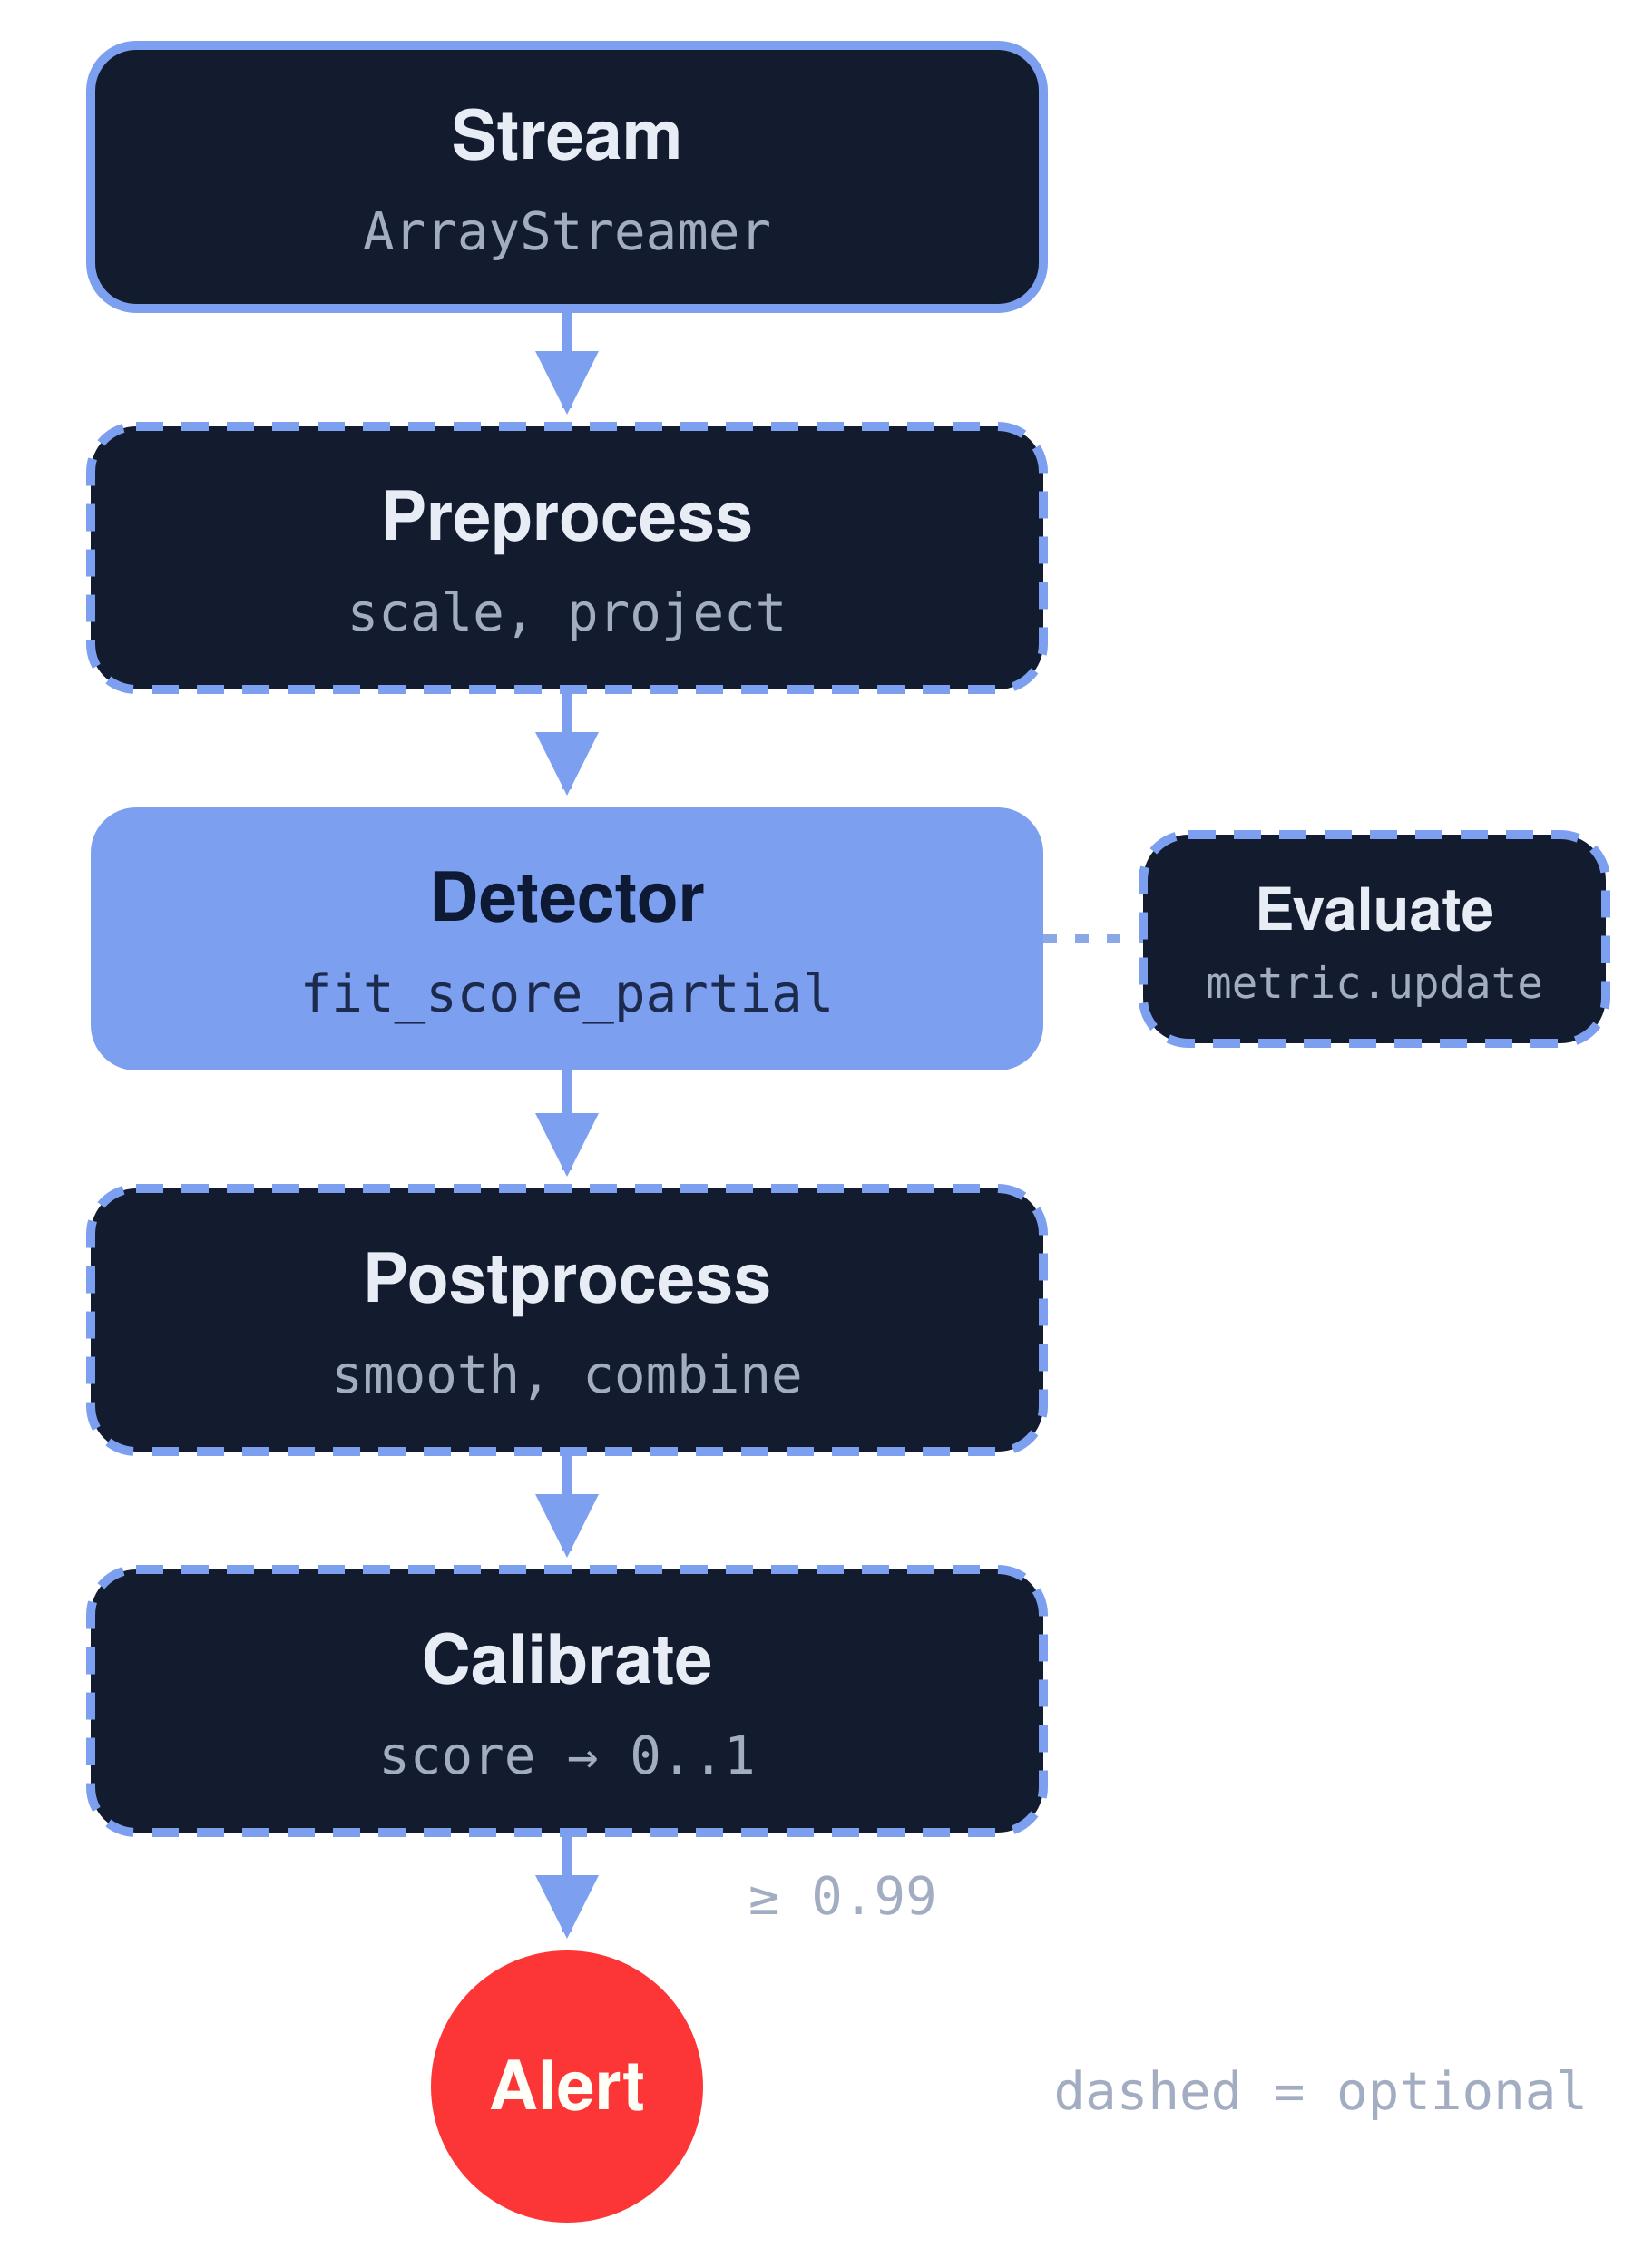
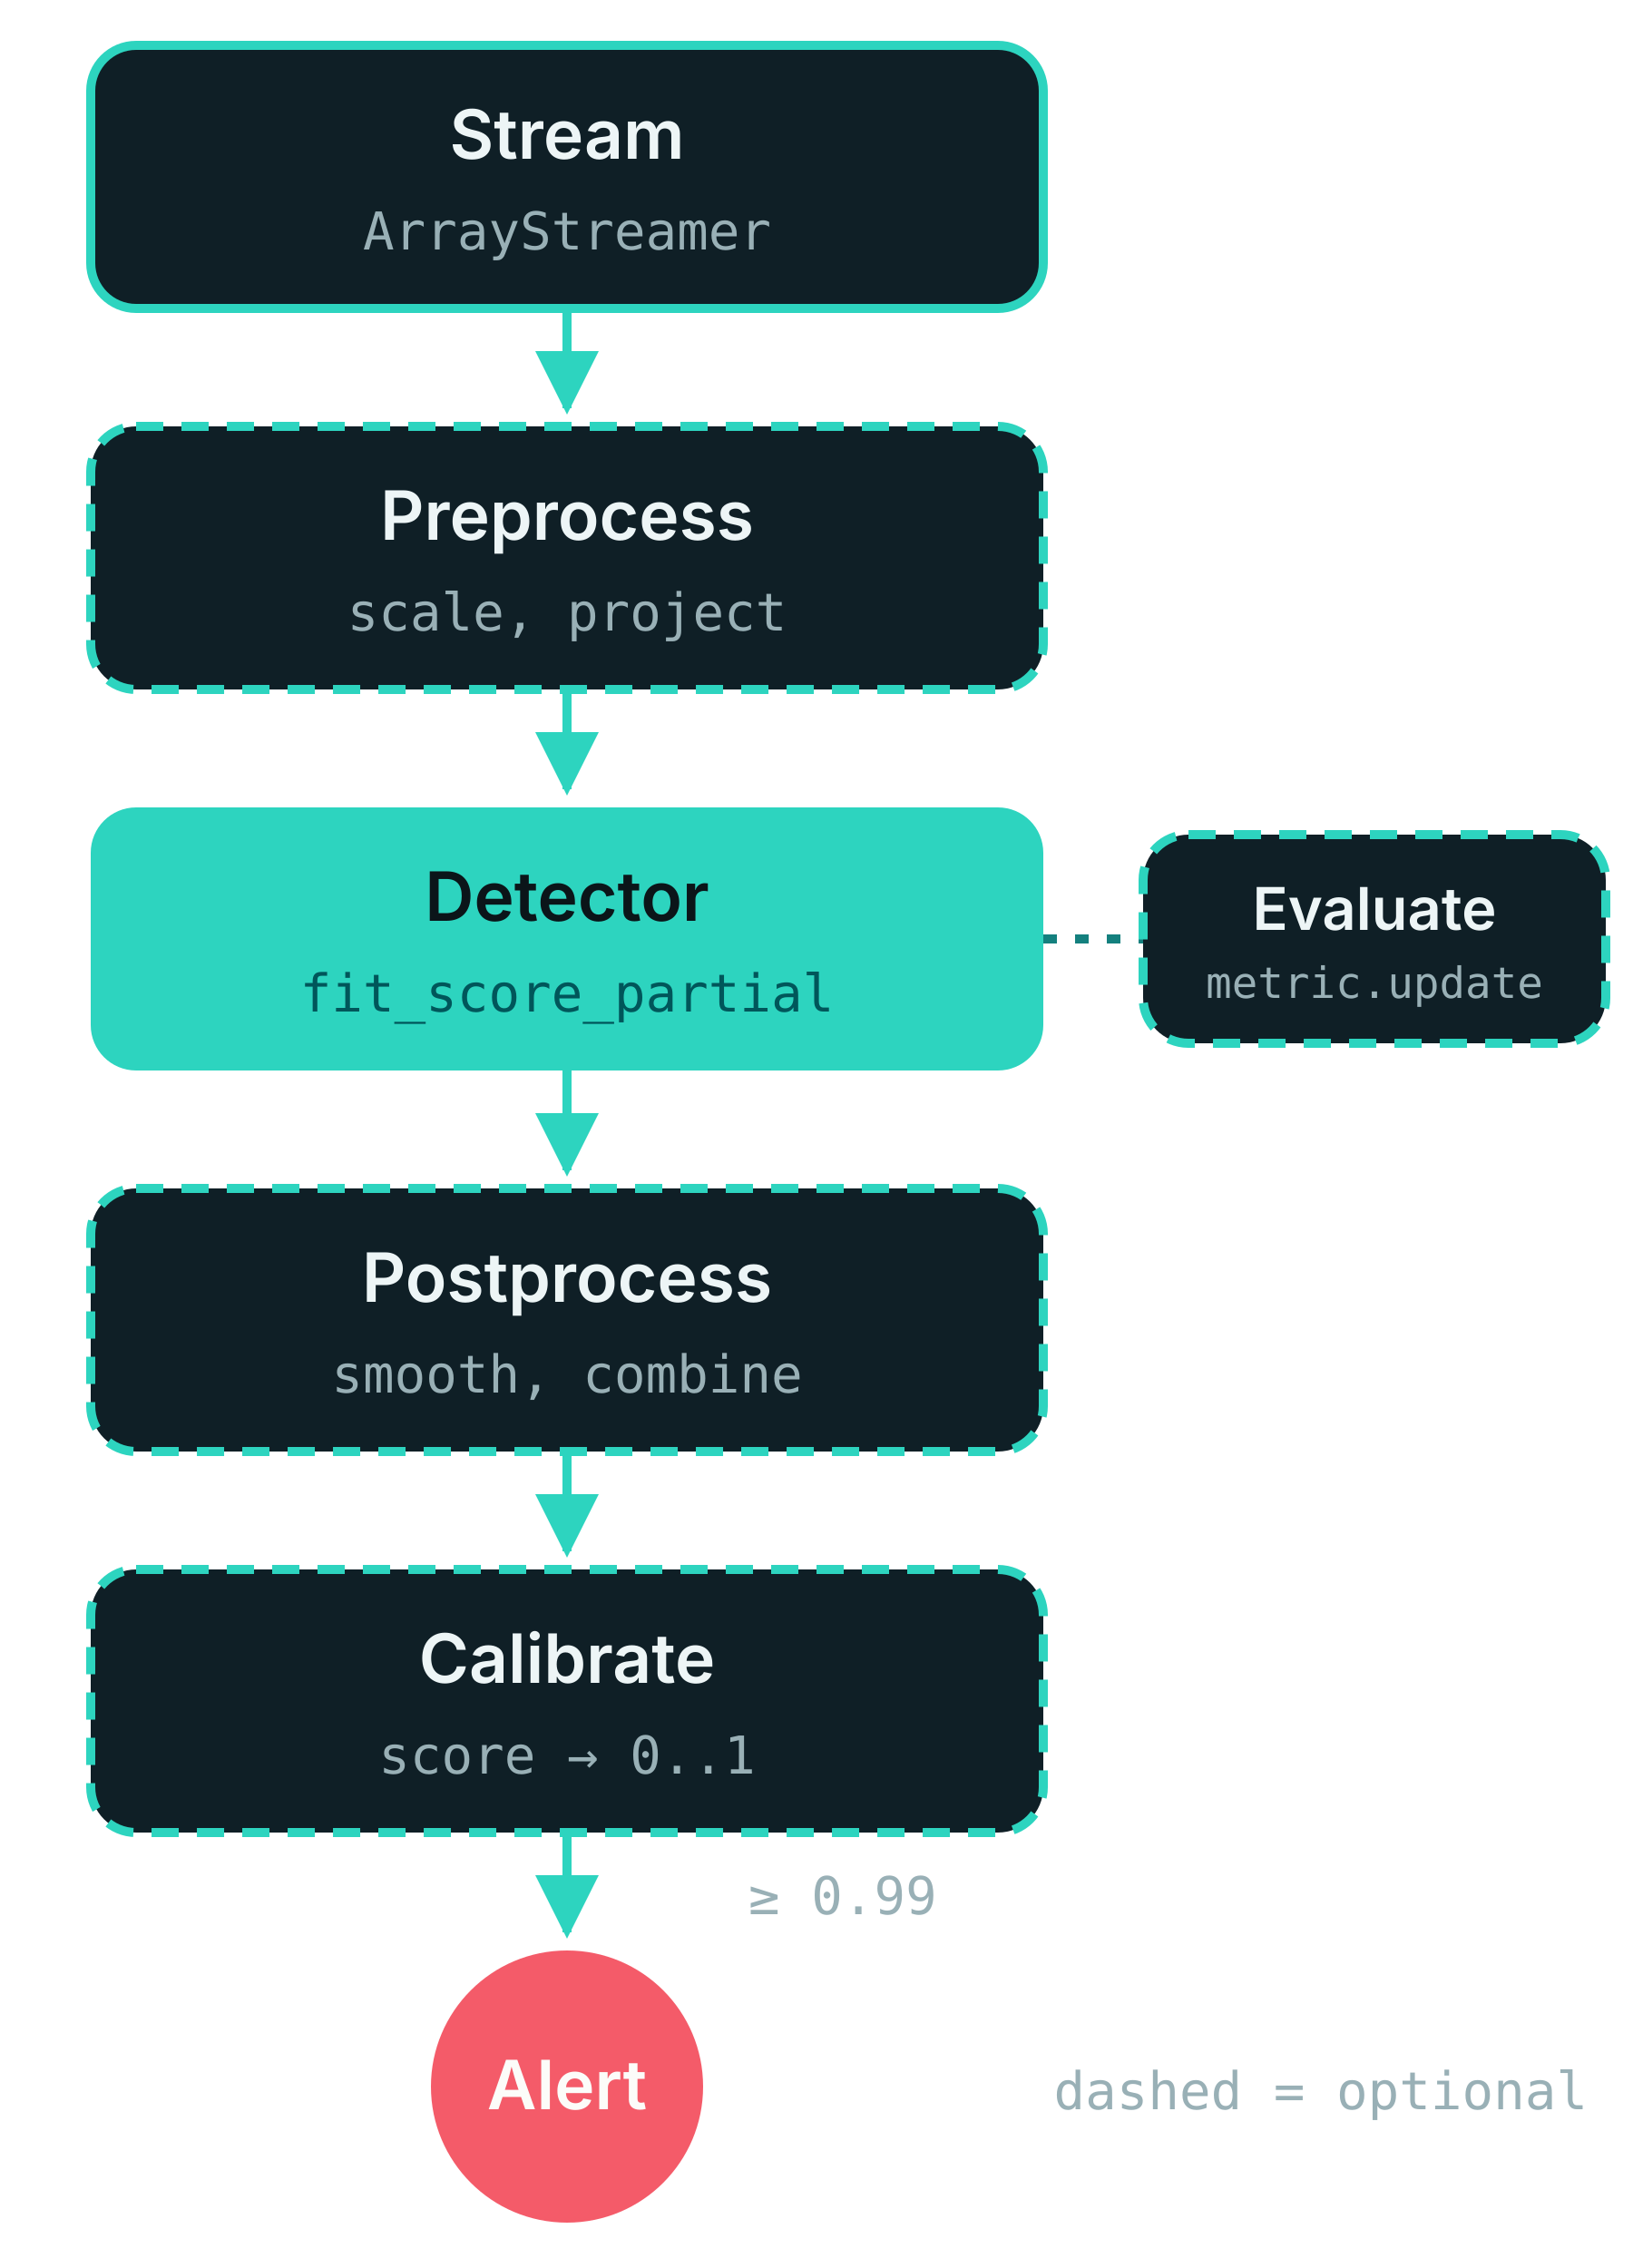
<svg xmlns="http://www.w3.org/2000/svg" viewBox="0 0 360 500" width="360" height="500" role="img" aria-labelledby="t">
  <style>
- text{font-family:ui-sans-serif,system-ui,-apple-system,"Segoe UI",Helvetica,Arial,sans-serif;font-size:15px;font-weight:600;fill:#0e1a33;text-anchor:middle}
- .m{font-family:ui-monospace,SFMono-Regular,Menlo,Consolas,monospace;font-size:11.5px;font-weight:400;fill:#5a6478}
- .b{fill:#fffef7;stroke:#0741ad;stroke-width:2}
+ text{font-family:Inter,ui-sans-serif,system-ui,-apple-system,"Segoe UI",Helvetica,Arial,sans-serif;font-size:15px;font-weight:600;fill:#0d1b22;text-anchor:middle}
+ .m{font-family:"IBM Plex Mono",ui-monospace,SFMono-Regular,Menlo,Consolas,monospace;font-size:11.5px;font-weight:400;fill:#5b6f78}
+ .b{fill:#fcfcf9;stroke:#00757a;stroke-width:2}
.o{stroke-dasharray:6 4}
- .k{fill:#0741ad;stroke:none}
- .kt{fill:#fffef7}.km{fill:#dfe7fb}.h{fill:#0741ad}
- .a{stroke:#0741ad;stroke-width:2;fill:none}
- .r{fill:#fc3636}
- .e{stroke:#8aa8e6;stroke-width:2;fill:none;stroke-dasharray:3 4}
- text{fill:#e8ecf5}.m{fill:#a3adc2}.b{fill:#131c2e;stroke:#7c9ff0}.k{fill:#7c9ff0}.kt{fill:#0e1a33}.km{fill:#1c2b4d}.h{fill:#7c9ff0}.a{stroke:#7c9ff0}
+ .k{fill:#00757a;stroke:none}
+ .kt{fill:#fcfcf9}.km{fill:#d6efee}.h{fill:#00757a}
+ .a{stroke:#00757a;stroke-width:2;fill:none}
+ .r{fill:#e63946}
+ .e{stroke:#99d5d2;stroke-width:2;fill:none;stroke-dasharray:3 4}
+ text{fill:#edf5f6}.m{fill:#99b0b6}.b{fill:#0f1f26;stroke:#2dd4bf}.k{fill:#2dd4bf}.kt{fill:#0b1519}.km{fill:#00565a}.h{fill:#2dd4bf}.a{stroke:#2dd4bf}.r{fill:#f45b69}.e{stroke:#14807e}
</style>
  <defs>
    <marker id="h" viewBox="0 0 10 10" refX="9" refY="5" markerWidth="7" markerHeight="7" orient="auto">
      <path class="h" d="M0,0 L10,5 L0,10 z" />
    </marker>
  </defs>
  <g>
    <rect class="b" x="20" y="10" width="210" height="58" rx="10" />
    <text x="125.0" y="35">Stream</text>
    <text class="m" x="125.0" y="55">ArrayStreamer</text>
    <path class="a" d="M125.0,68 V90" marker-end="url(#h)" />
    <rect class="b o" x="20" y="94" width="210" height="58" rx="10" />
    <text x="125.0" y="119">Preprocess</text>
    <text class="m" x="125.0" y="139">scale, project</text>
    <path class="a" d="M125.0,152 V174" marker-end="url(#h)" />
    <rect class="k" x="20" y="178" width="210" height="58" rx="10" />
    <text class="kt" x="125.0" y="203">Detector</text>
    <text class="m km" x="125.0" y="223">fit_score_partial</text>
    <path class="e" d="M230,207.0 H252" />
    <rect class="b o" x="252" y="184" width="102" height="46" rx="10" />
    <text x="303.0" y="205" style="font-size:13px">Evaluate</text>
    <text class="m" x="303.0" y="220" style="font-size:9.5px">metric.update</text>
    <path class="a" d="M125.0,236 V258" marker-end="url(#h)" />
    <rect class="b o" x="20" y="262" width="210" height="58" rx="10" />
    <text x="125.0" y="287">Postprocess</text>
    <text class="m" x="125.0" y="307">smooth, combine</text>
    <path class="a" d="M125.0,320 V342" marker-end="url(#h)" />
    <rect class="b o" x="20" y="346" width="210" height="58" rx="10" />
    <text x="125.0" y="371">Calibrate</text>
    <text class="m" x="125.0" y="391">score → 0..1</text>
    <path class="a" d="M125.0,404 V426" marker-end="url(#h)" />
    <text class="m" x="165.0" y="422" style="text-anchor:start">≥ 0.99</text>
    <circle class="r" cx="125.0" cy="460" r="30" />
-     <text x="125.0" y="465" style="fill:#fffef7">Alert</text>
+     <text x="125.0" y="465" style="fill:#fcfcf9">Alert</text>
    <text class="m" x="350" y="465" style="text-anchor:end">dashed = optional</text>
  </g>
</svg>
